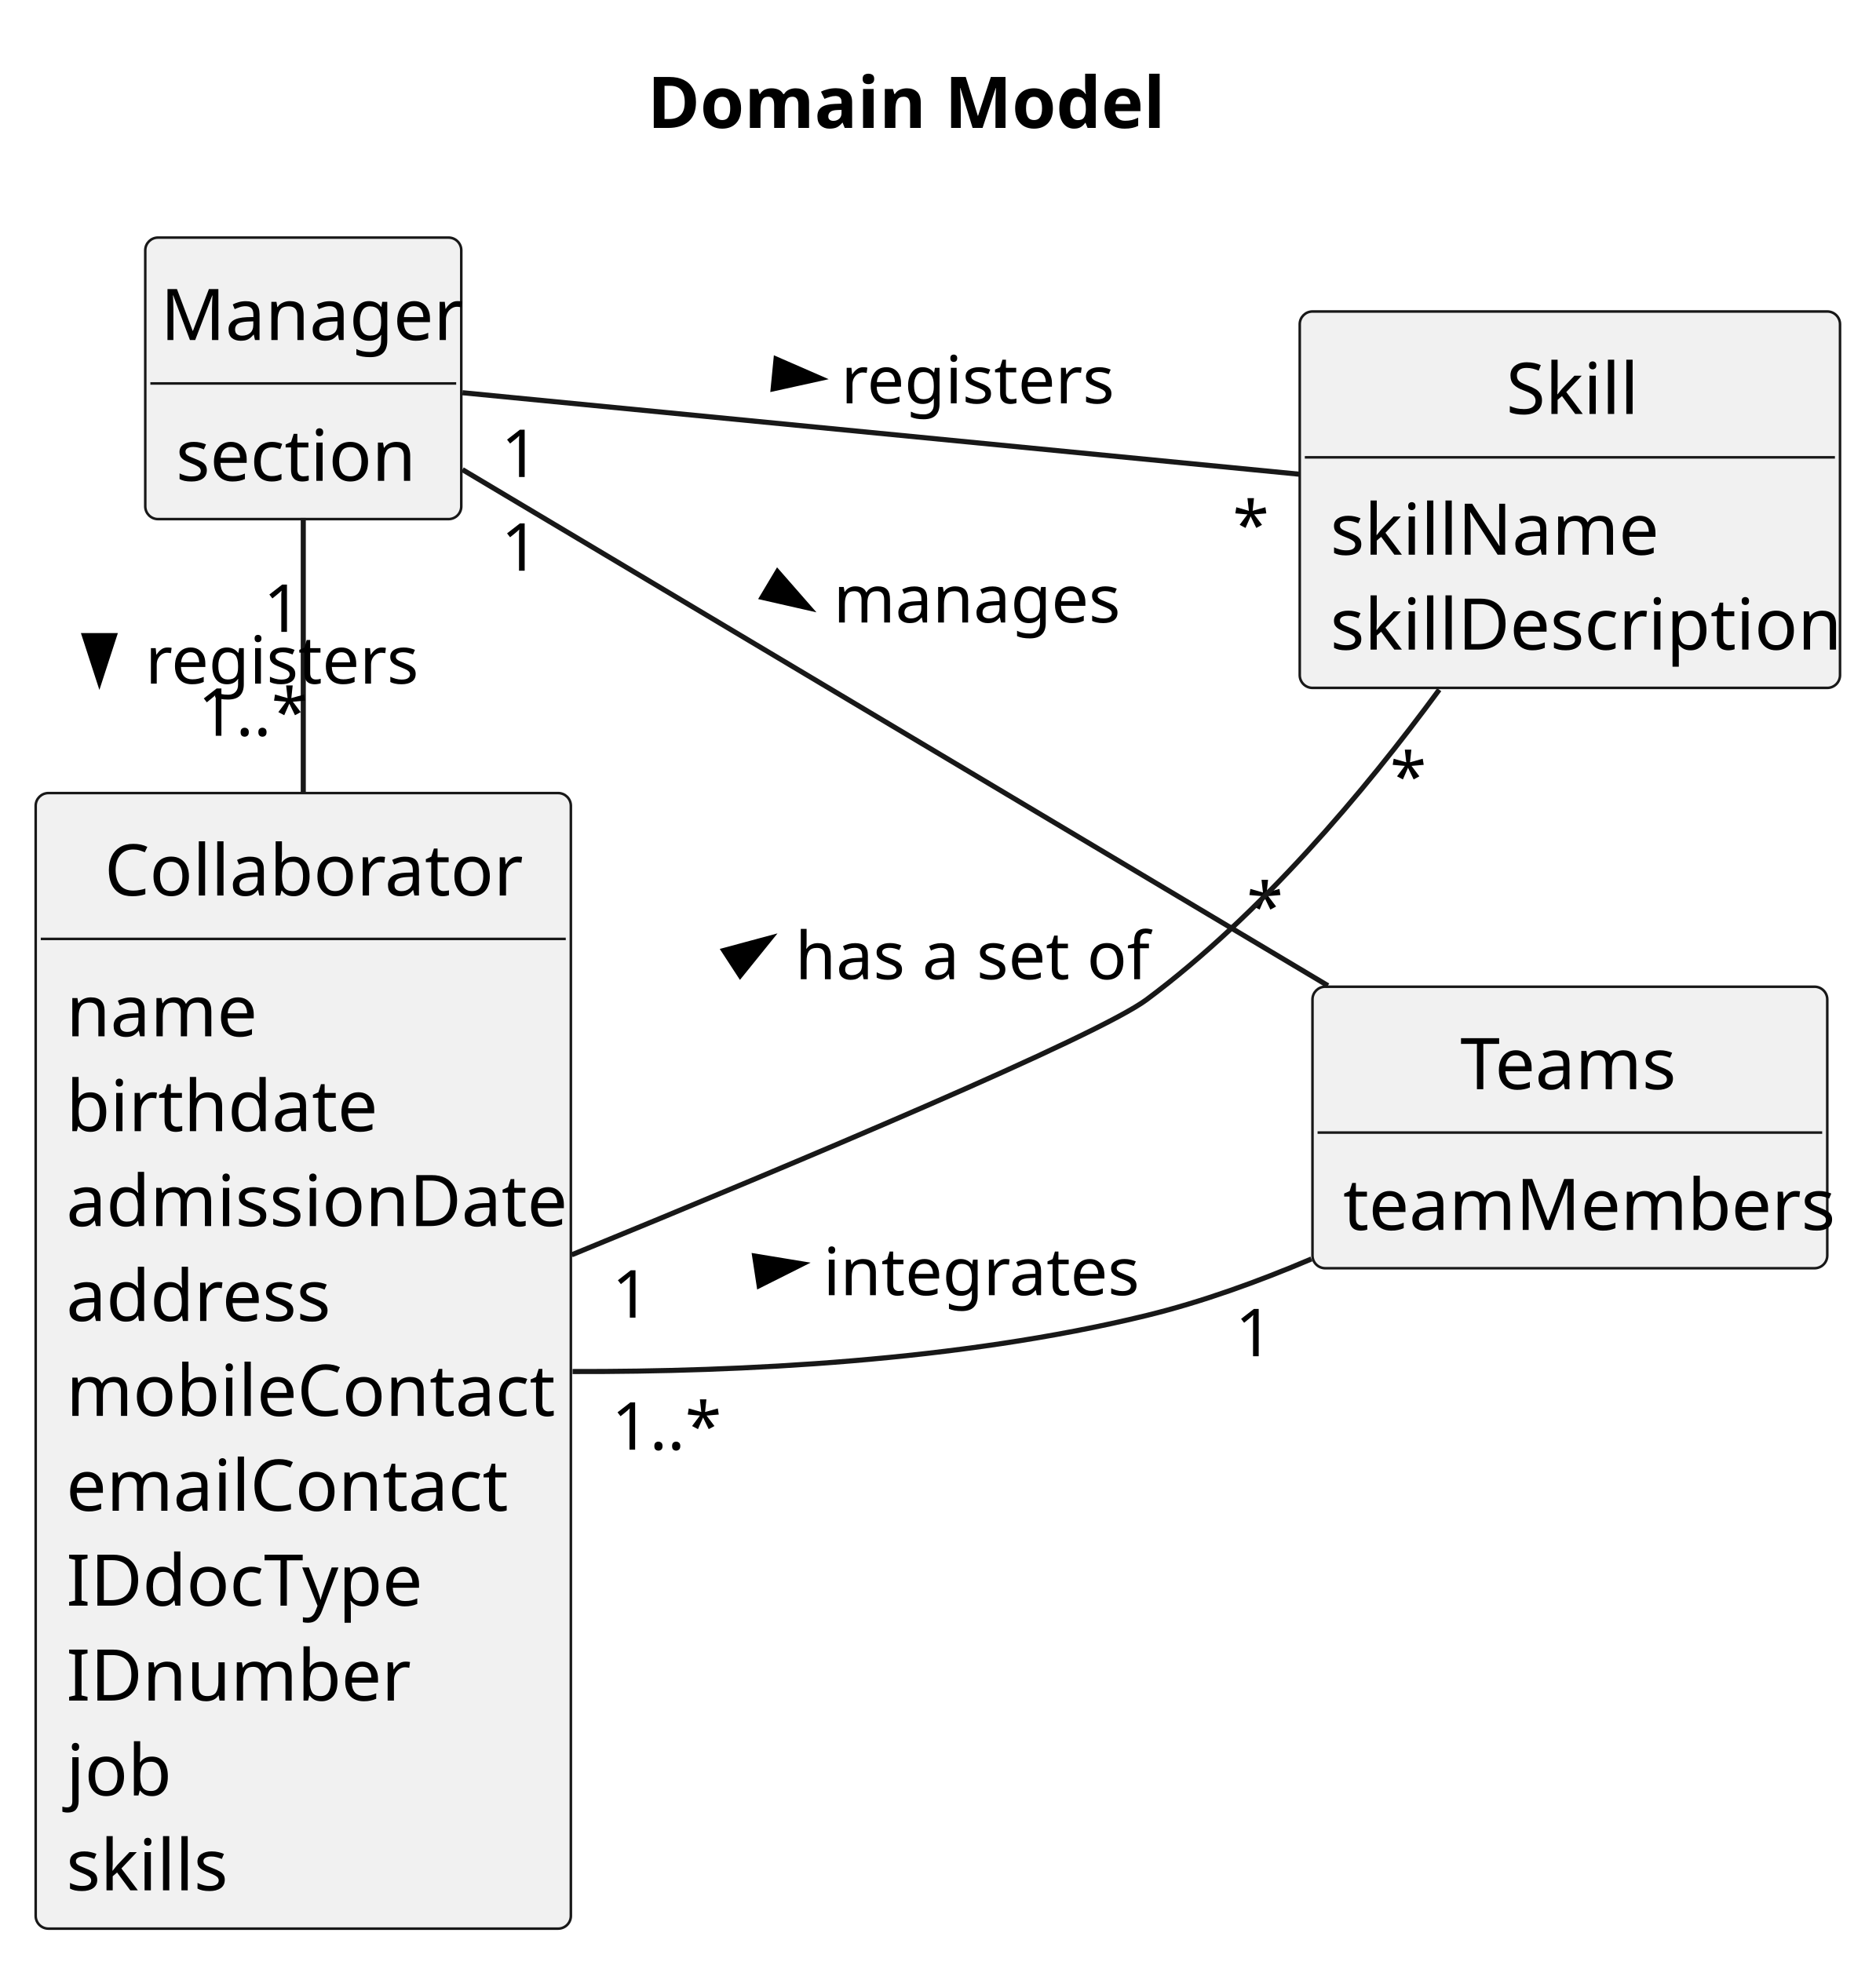
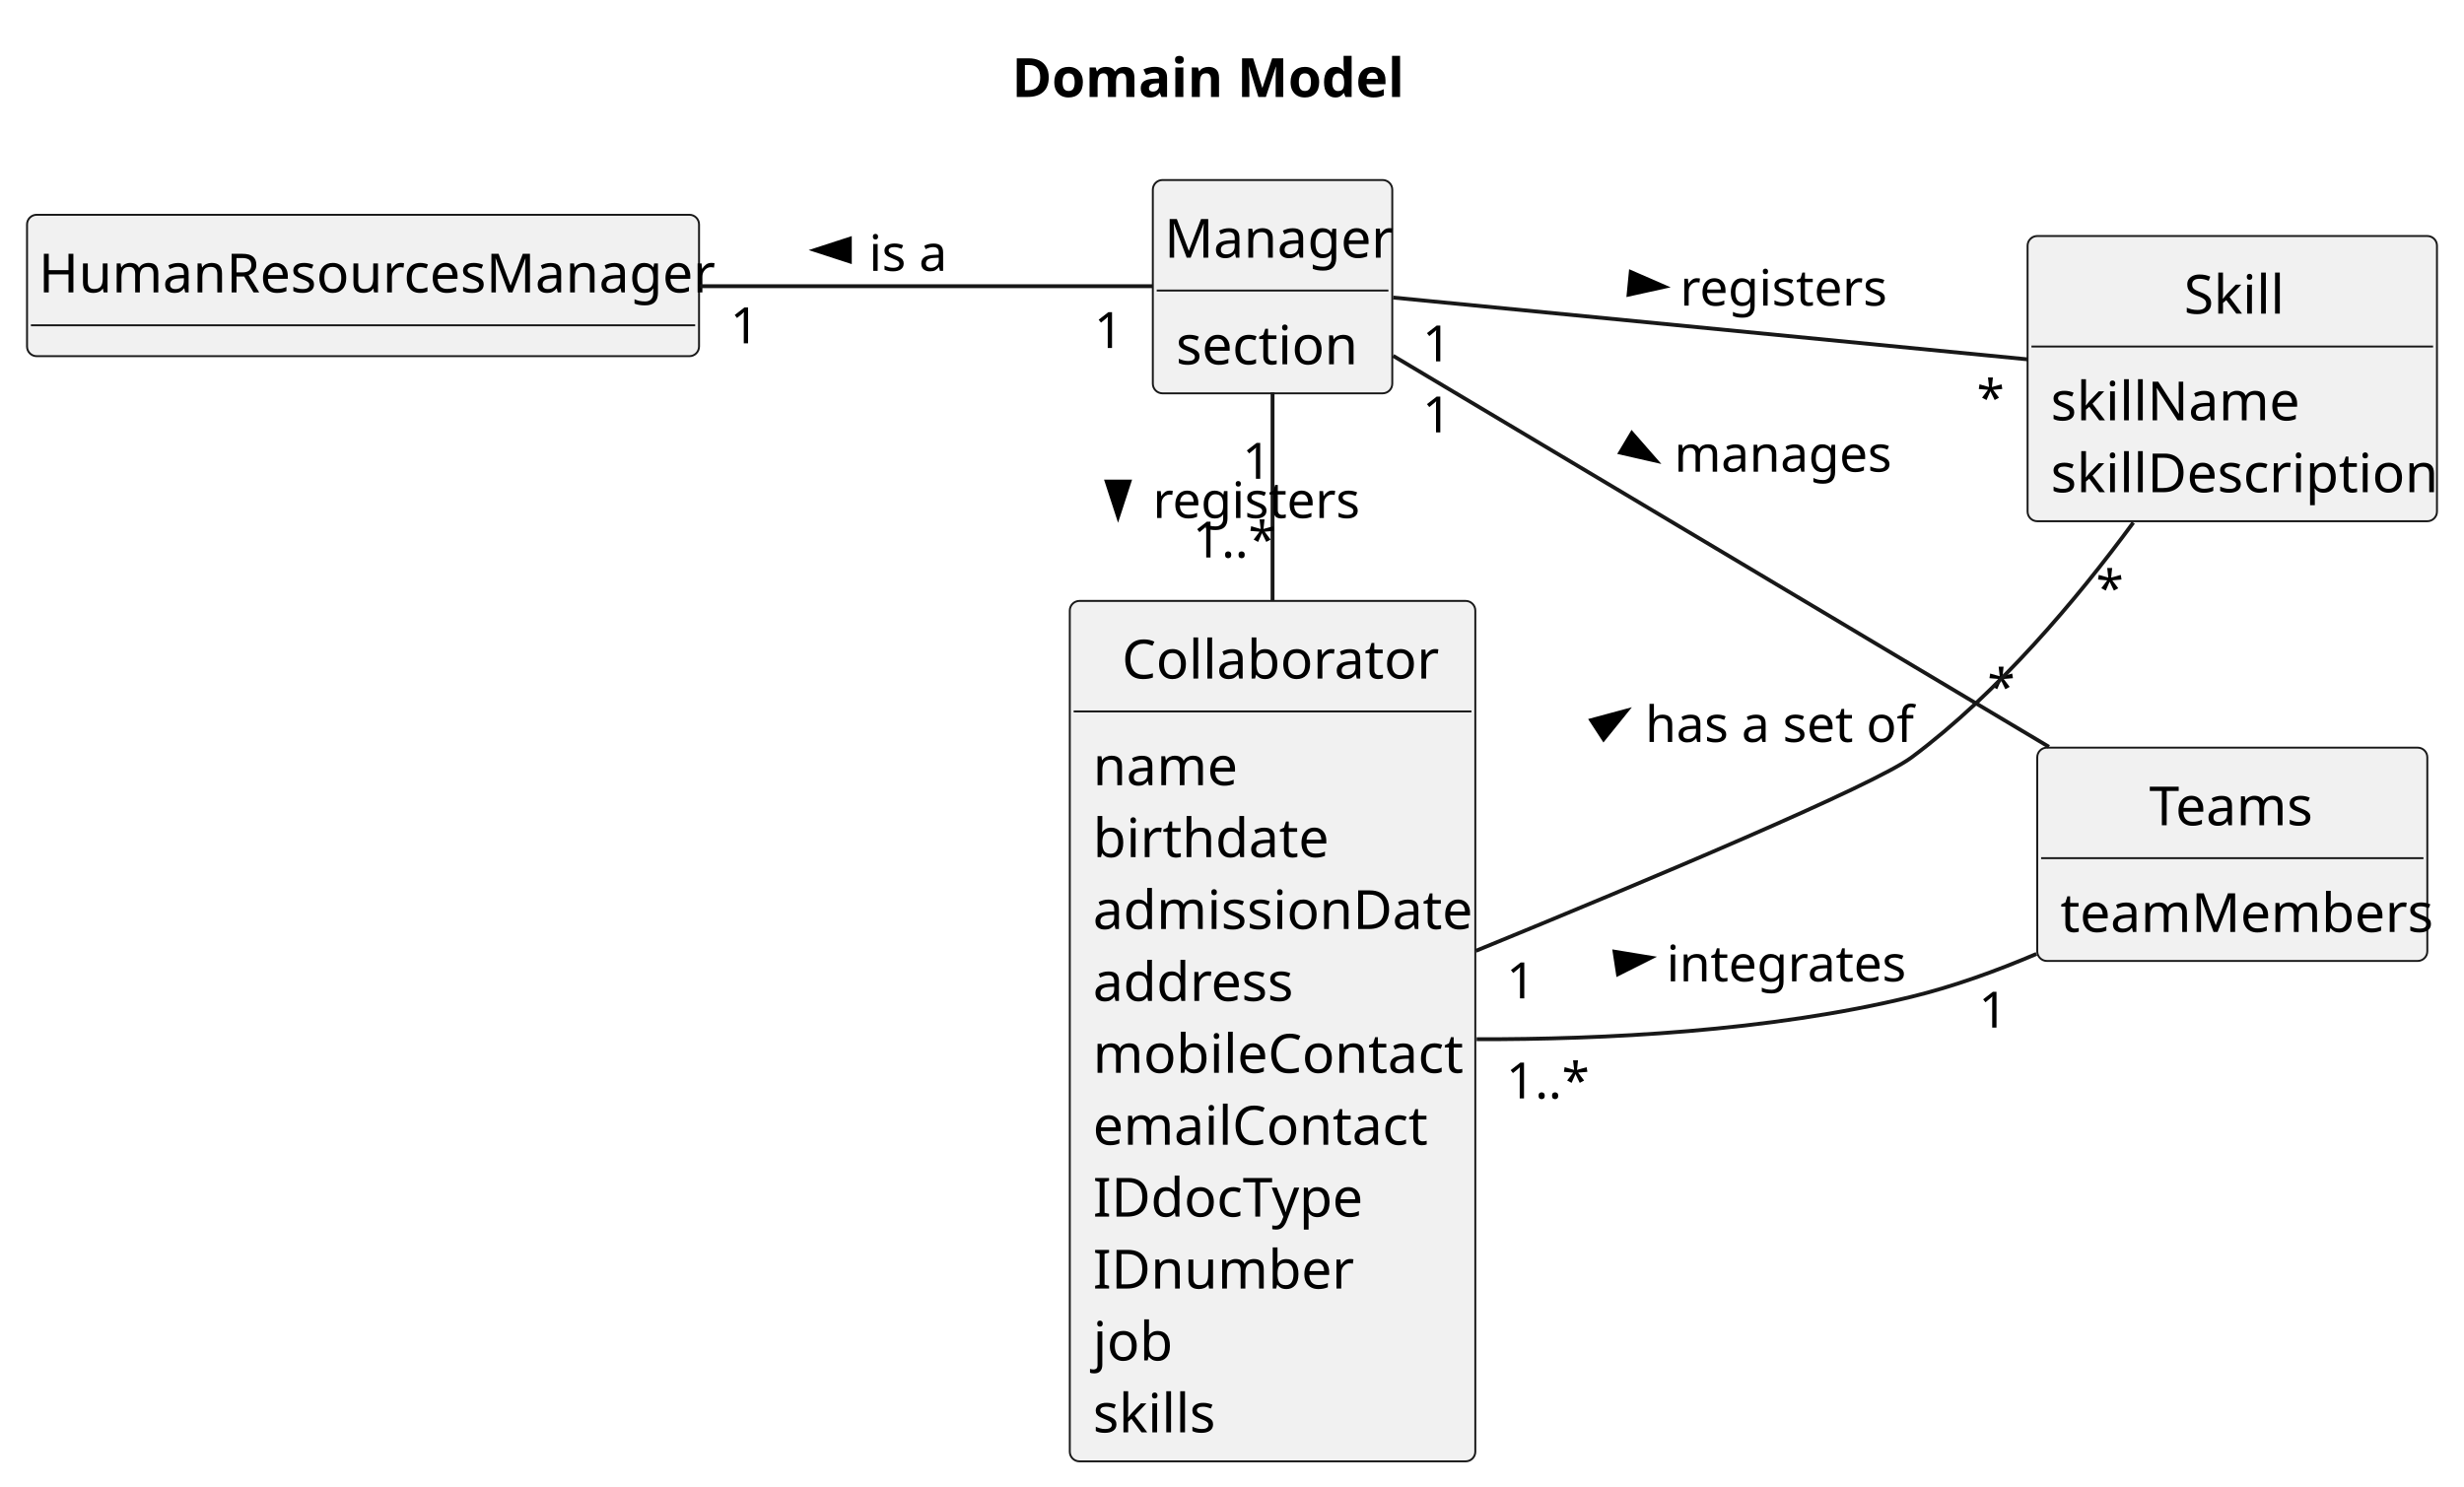
- <svg xmlns="http://www.w3.org/2000/svg" contentStyleType="text/css" height="385px" preserveAspectRatio="none" style="width:368px;height:385px;background:#FFFFFF;" version="1.1" viewBox="0 0 368 385" width="368px" zoomAndPan="magnify">
+ <svg xmlns="http://www.w3.org/2000/svg" contentStyleType="text/css" height="385px" preserveAspectRatio="none" style="width:638px;height:385px;background:#FFFFFF;" version="1.1" viewBox="0 0 638 385" width="638px" zoomAndPan="magnify">
  <defs />
  <g>
-     <text fill="#000000" font-family="sans-serif" font-size="14" font-weight="bold" lengthAdjust="spacing" textLength="100" x="127" y="25.107">Domain Model</text>
+     <text fill="#000000" font-family="sans-serif" font-size="14" font-weight="bold" lengthAdjust="spacing" textLength="100" x="262" y="25.107">Domain Model</text>
    <g id="elem_Collaborator">
-       <rect codeLine="14" fill="#F1F1F1" height="222.832" id="Collaborator" rx="2.5" ry="2.5" style="stroke:#181818;stroke-width:0.5;" width="105" x="7" y="155.621" />
-       <text fill="#000000" font-family="sans-serif" font-size="14" lengthAdjust="spacing" textLength="78" x="20.5" y="175.728">Collaborator</text>
-       <line style="stroke:#181818;stroke-width:0.5;" x1="8" x2="111" y1="184.242" y2="184.242" />
-       <text fill="#000000" font-family="sans-serif" font-size="14" lengthAdjust="spacing" textLength="35" x="13" y="203.35">name</text>
-       <text fill="#000000" font-family="sans-serif" font-size="14" lengthAdjust="spacing" textLength="56" x="13" y="221.971">birthdate</text>
-       <text fill="#000000" font-family="sans-serif" font-size="14" lengthAdjust="spacing" textLength="93" x="13" y="240.592">admissionDate</text>
-       <text fill="#000000" font-family="sans-serif" font-size="14" lengthAdjust="spacing" textLength="51" x="13" y="259.213">address</text>
-       <text fill="#000000" font-family="sans-serif" font-size="14" lengthAdjust="spacing" textLength="90" x="13" y="277.834">mobileContact</text>
-       <text fill="#000000" font-family="sans-serif" font-size="14" lengthAdjust="spacing" textLength="82" x="13" y="296.455">emailContact</text>
-       <text fill="#000000" font-family="sans-serif" font-size="14" lengthAdjust="spacing" textLength="68" x="13" y="315.076">IDdocType</text>
-       <text fill="#000000" font-family="sans-serif" font-size="14" lengthAdjust="spacing" textLength="61" x="13" y="333.697">IDnumber</text>
-       <text fill="#000000" font-family="sans-serif" font-size="14" lengthAdjust="spacing" textLength="19" x="13" y="352.318">job</text>
-       <text fill="#000000" font-family="sans-serif" font-size="14" lengthAdjust="spacing" textLength="30" x="13" y="370.94">skills</text>
+       <rect codeLine="14" fill="#F1F1F1" height="222.832" id="Collaborator" rx="2.5" ry="2.5" style="stroke:#181818;stroke-width:0.5;" width="105" x="277" y="155.621" />
+       <text fill="#000000" font-family="sans-serif" font-size="14" lengthAdjust="spacing" textLength="78" x="290.5" y="175.728">Collaborator</text>
+       <line style="stroke:#181818;stroke-width:0.5;" x1="278" x2="381" y1="184.242" y2="184.242" />
+       <text fill="#000000" font-family="sans-serif" font-size="14" lengthAdjust="spacing" textLength="35" x="283" y="203.35">name</text>
+       <text fill="#000000" font-family="sans-serif" font-size="14" lengthAdjust="spacing" textLength="56" x="283" y="221.971">birthdate</text>
+       <text fill="#000000" font-family="sans-serif" font-size="14" lengthAdjust="spacing" textLength="93" x="283" y="240.592">admissionDate</text>
+       <text fill="#000000" font-family="sans-serif" font-size="14" lengthAdjust="spacing" textLength="51" x="283" y="259.213">address</text>
+       <text fill="#000000" font-family="sans-serif" font-size="14" lengthAdjust="spacing" textLength="90" x="283" y="277.834">mobileContact</text>
+       <text fill="#000000" font-family="sans-serif" font-size="14" lengthAdjust="spacing" textLength="82" x="283" y="296.455">emailContact</text>
+       <text fill="#000000" font-family="sans-serif" font-size="14" lengthAdjust="spacing" textLength="68" x="283" y="315.076">IDdocType</text>
+       <text fill="#000000" font-family="sans-serif" font-size="14" lengthAdjust="spacing" textLength="61" x="283" y="333.697">IDnumber</text>
+       <text fill="#000000" font-family="sans-serif" font-size="14" lengthAdjust="spacing" textLength="19" x="283" y="352.318">job</text>
+       <text fill="#000000" font-family="sans-serif" font-size="14" lengthAdjust="spacing" textLength="30" x="283" y="370.94">skills</text>
+     </g>
+     <g id="elem_HumanResourcesManager">
+       <rect codeLine="27" fill="#F1F1F1" height="36.621" id="HumanResourcesManager" rx="2.5" ry="2.5" style="stroke:#181818;stroke-width:0.5;" width="174" x="7" y="55.621" />
+       <text fill="#000000" font-family="sans-serif" font-size="14" lengthAdjust="spacing" textLength="168" x="10" y="75.728">HumanResourcesManager</text>
+       <line style="stroke:#181818;stroke-width:0.5;" x1="8" x2="180" y1="84.242" y2="84.242" />
    </g>
    <g id="elem_Manager">
-       <rect codeLine="27" fill="#F1F1F1" height="55.242" id="Manager" rx="2.5" ry="2.5" style="stroke:#181818;stroke-width:0.5;" width="62" x="28.5" y="46.621" />
-       <text fill="#000000" font-family="sans-serif" font-size="14" lengthAdjust="spacing" textLength="56" x="31.5" y="66.728">Manager</text>
-       <line style="stroke:#181818;stroke-width:0.5;" x1="29.5" x2="89.5" y1="75.242" y2="75.242" />
-       <text fill="#000000" font-family="sans-serif" font-size="14" lengthAdjust="spacing" textLength="45" x="34.5" y="94.35">section</text>
+       <rect codeLine="31" fill="#F1F1F1" height="55.242" id="Manager" rx="2.5" ry="2.5" style="stroke:#181818;stroke-width:0.5;" width="62" x="298.5" y="46.621" />
+       <text fill="#000000" font-family="sans-serif" font-size="14" lengthAdjust="spacing" textLength="56" x="301.5" y="66.728">Manager</text>
+       <line style="stroke:#181818;stroke-width:0.5;" x1="299.5" x2="359.5" y1="75.242" y2="75.242" />
+       <text fill="#000000" font-family="sans-serif" font-size="14" lengthAdjust="spacing" textLength="45" x="304.5" y="94.35">section</text>
    </g>
    <g id="elem_Skill">
-       <rect codeLine="31" fill="#F1F1F1" height="73.863" id="Skill" rx="2.5" ry="2.5" style="stroke:#181818;stroke-width:0.5;" width="106" x="255" y="61.121" />
-       <text fill="#000000" font-family="sans-serif" font-size="14" lengthAdjust="spacing" textLength="25" x="295.5" y="81.228">Skill</text>
-       <line style="stroke:#181818;stroke-width:0.5;" x1="256" x2="360" y1="89.742" y2="89.742" />
-       <text fill="#000000" font-family="sans-serif" font-size="14" lengthAdjust="spacing" textLength="59" x="261" y="108.85">skillName</text>
-       <text fill="#000000" font-family="sans-serif" font-size="14" lengthAdjust="spacing" textLength="94" x="261" y="127.471">skillDescription</text>
+       <rect codeLine="35" fill="#F1F1F1" height="73.863" id="Skill" rx="2.5" ry="2.5" style="stroke:#181818;stroke-width:0.5;" width="106" x="525" y="61.121" />
+       <text fill="#000000" font-family="sans-serif" font-size="14" lengthAdjust="spacing" textLength="25" x="565.5" y="81.228">Skill</text>
+       <line style="stroke:#181818;stroke-width:0.5;" x1="526" x2="630" y1="89.742" y2="89.742" />
+       <text fill="#000000" font-family="sans-serif" font-size="14" lengthAdjust="spacing" textLength="59" x="531" y="108.85">skillName</text>
+       <text fill="#000000" font-family="sans-serif" font-size="14" lengthAdjust="spacing" textLength="94" x="531" y="127.471">skillDescription</text>
    </g>
    <g id="elem_Teams">
-       <rect codeLine="36" fill="#F1F1F1" height="55.242" id="Teams" rx="2.5" ry="2.5" style="stroke:#181818;stroke-width:0.5;" width="101" x="257.5" y="193.621" />
-       <text fill="#000000" font-family="sans-serif" font-size="14" lengthAdjust="spacing" textLength="43" x="286.5" y="213.728">Teams</text>
-       <line style="stroke:#181818;stroke-width:0.5;" x1="258.5" x2="357.5" y1="222.242" y2="222.242" />
-       <text fill="#000000" font-family="sans-serif" font-size="14" lengthAdjust="spacing" textLength="89" x="263.5" y="241.35">teamMembers</text>
+       <rect codeLine="40" fill="#F1F1F1" height="55.242" id="Teams" rx="2.5" ry="2.5" style="stroke:#181818;stroke-width:0.5;" width="101" x="527.5" y="193.621" />
+       <text fill="#000000" font-family="sans-serif" font-size="14" lengthAdjust="spacing" textLength="43" x="556.5" y="213.728">Teams</text>
+       <line style="stroke:#181818;stroke-width:0.5;" x1="528.5" x2="627.5" y1="222.242" y2="222.242" />
+       <text fill="#000000" font-family="sans-serif" font-size="14" lengthAdjust="spacing" textLength="89" x="533.5" y="241.35">teamMembers</text>
+     </g>
+     <g id="link_HumanResourcesManager_Manager">
+       <path codeLine="44" d="M181.28,74.121 C222.34,74.121 268.79,74.121 298.34,74.121 " fill="none" id="HumanResourcesManager-Manager" style="stroke:#181818;stroke-width:1.0;" />
+       <polygon fill="#000000" points="211,64.767,220.045,67.706,220.045,61.828,211,64.767" style="stroke:#000000;stroke-width:1.0;" />
+       <text fill="#000000" font-family="sans-serif" font-size="13" lengthAdjust="spacing" textLength="21" x="225" y="70.149">is a</text>
+       <text fill="#000000" font-family="sans-serif" font-size="13" lengthAdjust="spacing" textLength="7" x="189.081" y="88.909">1</text>
+       <text fill="#000000" font-family="sans-serif" font-size="13" lengthAdjust="spacing" textLength="7" x="283.325" y="90.121">1</text>
    </g>
    <g id="link_Manager_Skill">
-       <path codeLine="40" d="M90.73,77.061 C131.61,81.041 205.14,88.201 254.99,93.061 " fill="none" id="Manager-Skill" style="stroke:#181818;stroke-width:1.0;" />
-       <polygon fill="#000000" points="160.976,74.251,152.259,70.449,151.689,76.299,160.976,74.251" style="stroke:#000000;stroke-width:1.0;" />
-       <text fill="#000000" font-family="sans-serif" font-size="13" lengthAdjust="spacing" textLength="50" x="165" y="79.149">registers</text>
-       <text fill="#000000" font-family="sans-serif" font-size="13" lengthAdjust="spacing" textLength="7" x="98.327" y="93.597">1</text>
-       <text fill="#000000" font-family="sans-serif" font-size="13" lengthAdjust="spacing" textLength="5" x="241.837" y="107.626">*</text>
+       <path codeLine="45" d="M360.73,77.061 C401.61,81.041 475.14,88.201 524.99,93.061 " fill="none" id="Manager-Skill" style="stroke:#181818;stroke-width:1.0;" />
+       <polygon fill="#000000" points="430.976,74.251,422.259,70.449,421.689,76.299,430.976,74.251" style="stroke:#000000;stroke-width:1.0;" />
+       <text fill="#000000" font-family="sans-serif" font-size="13" lengthAdjust="spacing" textLength="50" x="435" y="79.149">registers</text>
+       <text fill="#000000" font-family="sans-serif" font-size="13" lengthAdjust="spacing" textLength="7" x="368.327" y="93.597">1</text>
+       <text fill="#000000" font-family="sans-serif" font-size="13" lengthAdjust="spacing" textLength="5" x="511.837" y="107.626">*</text>
    </g>
    <g id="link_Manager_Collaborator">
-       <path codeLine="41" d="M59.5,101.631 C59.5,116.291 59.5,135.401 59.5,155.411 " fill="none" id="Manager-Collaborator" style="stroke:#181818;stroke-width:1.0;" />
-       <polygon fill="#000000" points="19.5,133.767,22.439,124.722,16.561,124.722,19.5,133.767" style="stroke:#000000;stroke-width:1.0;" />
-       <text fill="#000000" font-family="sans-serif" font-size="13" lengthAdjust="spacing" textLength="50" x="28.5" y="134.149">registers</text>
-       <text fill="#000000" font-family="sans-serif" font-size="13" lengthAdjust="spacing" textLength="7" x="51.691" y="123.992">1</text>
-       <text fill="#000000" font-family="sans-serif" font-size="13" lengthAdjust="spacing" textLength="20" x="38.828" y="144.378">1..*</text>
+       <path codeLine="46" d="M329.5,101.631 C329.5,116.291 329.5,135.401 329.5,155.411 " fill="none" id="Manager-Collaborator" style="stroke:#181818;stroke-width:1.0;" />
+       <polygon fill="#000000" points="289.5,133.767,292.439,124.722,286.561,124.722,289.5,133.767" style="stroke:#000000;stroke-width:1.0;" />
+       <text fill="#000000" font-family="sans-serif" font-size="13" lengthAdjust="spacing" textLength="50" x="298.5" y="134.149">registers</text>
+       <text fill="#000000" font-family="sans-serif" font-size="13" lengthAdjust="spacing" textLength="7" x="321.691" y="123.992">1</text>
+       <text fill="#000000" font-family="sans-serif" font-size="13" lengthAdjust="spacing" textLength="20" x="308.828" y="144.378">1..*</text>
    </g>
    <g id="link_Manager_Teams">
-       <path codeLine="42" d="M90.73,92.151 C133.15,117.451 210.73,163.711 260.53,193.411 " fill="none" id="Manager-Teams" style="stroke:#181818;stroke-width:1.0;" />
-       <polygon fill="#000000" points="158.794,119.328,152.531,112.171,149.52,117.219,158.794,119.328" style="stroke:#000000;stroke-width:1.0;" />
-       <text fill="#000000" font-family="sans-serif" font-size="13" lengthAdjust="spacing" textLength="53" x="163.5" y="122.149">manages</text>
-       <text fill="#000000" font-family="sans-serif" font-size="13" lengthAdjust="spacing" textLength="7" x="98.327" y="111.988">1</text>
-       <text fill="#000000" font-family="sans-serif" font-size="13" lengthAdjust="spacing" textLength="5" x="244.599" y="182.524">*</text>
+       <path codeLine="47" d="M360.73,92.151 C403.15,117.451 480.73,163.711 530.53,193.411 " fill="none" id="Manager-Teams" style="stroke:#181818;stroke-width:1.0;" />
+       <polygon fill="#000000" points="428.794,119.328,422.531,112.171,419.521,117.219,428.794,119.328" style="stroke:#000000;stroke-width:1.0;" />
+       <text fill="#000000" font-family="sans-serif" font-size="13" lengthAdjust="spacing" textLength="53" x="433.5" y="122.149">manages</text>
+       <text fill="#000000" font-family="sans-serif" font-size="13" lengthAdjust="spacing" textLength="7" x="368.327" y="111.988">1</text>
+       <text fill="#000000" font-family="sans-serif" font-size="13" lengthAdjust="spacing" textLength="5" x="514.599" y="182.524">*</text>
    </g>
    <g id="link_Collaborator_Skill">
-       <path codeLine="44" d="M112.17,246.231 C156.69,227.991 215.31,203.351 225,196.121 C247.41,179.411 267.62,155.411 282.37,135.341 " fill="none" id="Collaborator-Skill" style="stroke:#181818;stroke-width:1.0;" />
-       <polygon fill="#000000" points="151.189,184.037,142.006,186.512,145.215,191.437,151.189,184.037" style="stroke:#000000;stroke-width:1.0;" />
-       <text fill="#000000" font-family="sans-serif" font-size="13" lengthAdjust="spacing" textLength="68" x="156" y="192.149">has a set of</text>
-       <text fill="#000000" font-family="sans-serif" font-size="13" lengthAdjust="spacing" textLength="7" x="120.069" y="258.549">1</text>
-       <text fill="#000000" font-family="sans-serif" font-size="13" lengthAdjust="spacing" textLength="5" x="272.711" y="156.977">*</text>
+       <path codeLine="49" d="M382.17,246.231 C426.69,227.991 485.31,203.351 495,196.121 C517.41,179.411 537.62,155.411 552.37,135.341 " fill="none" id="Collaborator-Skill" style="stroke:#181818;stroke-width:1.0;" />
+       <polygon fill="#000000" points="421.189,184.037,412.007,186.512,415.215,191.437,421.189,184.037" style="stroke:#000000;stroke-width:1.0;" />
+       <text fill="#000000" font-family="sans-serif" font-size="13" lengthAdjust="spacing" textLength="68" x="426" y="192.149">has a set of</text>
+       <text fill="#000000" font-family="sans-serif" font-size="13" lengthAdjust="spacing" textLength="7" x="390.069" y="258.549">1</text>
+       <text fill="#000000" font-family="sans-serif" font-size="13" lengthAdjust="spacing" textLength="5" x="542.711" y="156.977">*</text>
    </g>
    <g id="link_Collaborator_Teams">
-       <path codeLine="45" d="M112.34,269.131 C145.09,269.211 188.04,267.141 225,258.121 C235.77,255.491 246.88,251.481 257.3,247.041 " fill="none" id="Collaborator-Teams" style="stroke:#181818;stroke-width:1.0;" />
-       <polygon fill="#000000" points="157.443,248.013,148.058,246.471,148.944,252.281,157.443,248.013" style="stroke:#000000;stroke-width:1.0;" />
-       <text fill="#000000" font-family="sans-serif" font-size="13" lengthAdjust="spacing" textLength="57" x="161.5" y="254.149">integrates</text>
-       <text fill="#000000" font-family="sans-serif" font-size="13" lengthAdjust="spacing" textLength="20" x="119.999" y="284.468">1..*</text>
-       <text fill="#000000" font-family="sans-serif" font-size="13" lengthAdjust="spacing" textLength="7" x="242.339" y="266.128">1</text>
+       <path codeLine="50" d="M382.34,269.131 C415.09,269.211 458.04,267.141 495,258.121 C505.77,255.491 516.88,251.481 527.3,247.041 " fill="none" id="Collaborator-Teams" style="stroke:#181818;stroke-width:1.0;" />
+       <polygon fill="#000000" points="427.443,248.013,418.058,246.471,418.944,252.281,427.443,248.013" style="stroke:#000000;stroke-width:1.0;" />
+       <text fill="#000000" font-family="sans-serif" font-size="13" lengthAdjust="spacing" textLength="57" x="431.5" y="254.149">integrates</text>
+       <text fill="#000000" font-family="sans-serif" font-size="13" lengthAdjust="spacing" textLength="20" x="389.999" y="284.468">1..*</text>
+       <text fill="#000000" font-family="sans-serif" font-size="13" lengthAdjust="spacing" textLength="7" x="512.339" y="266.128">1</text>
    </g>
  </g>
</svg>
